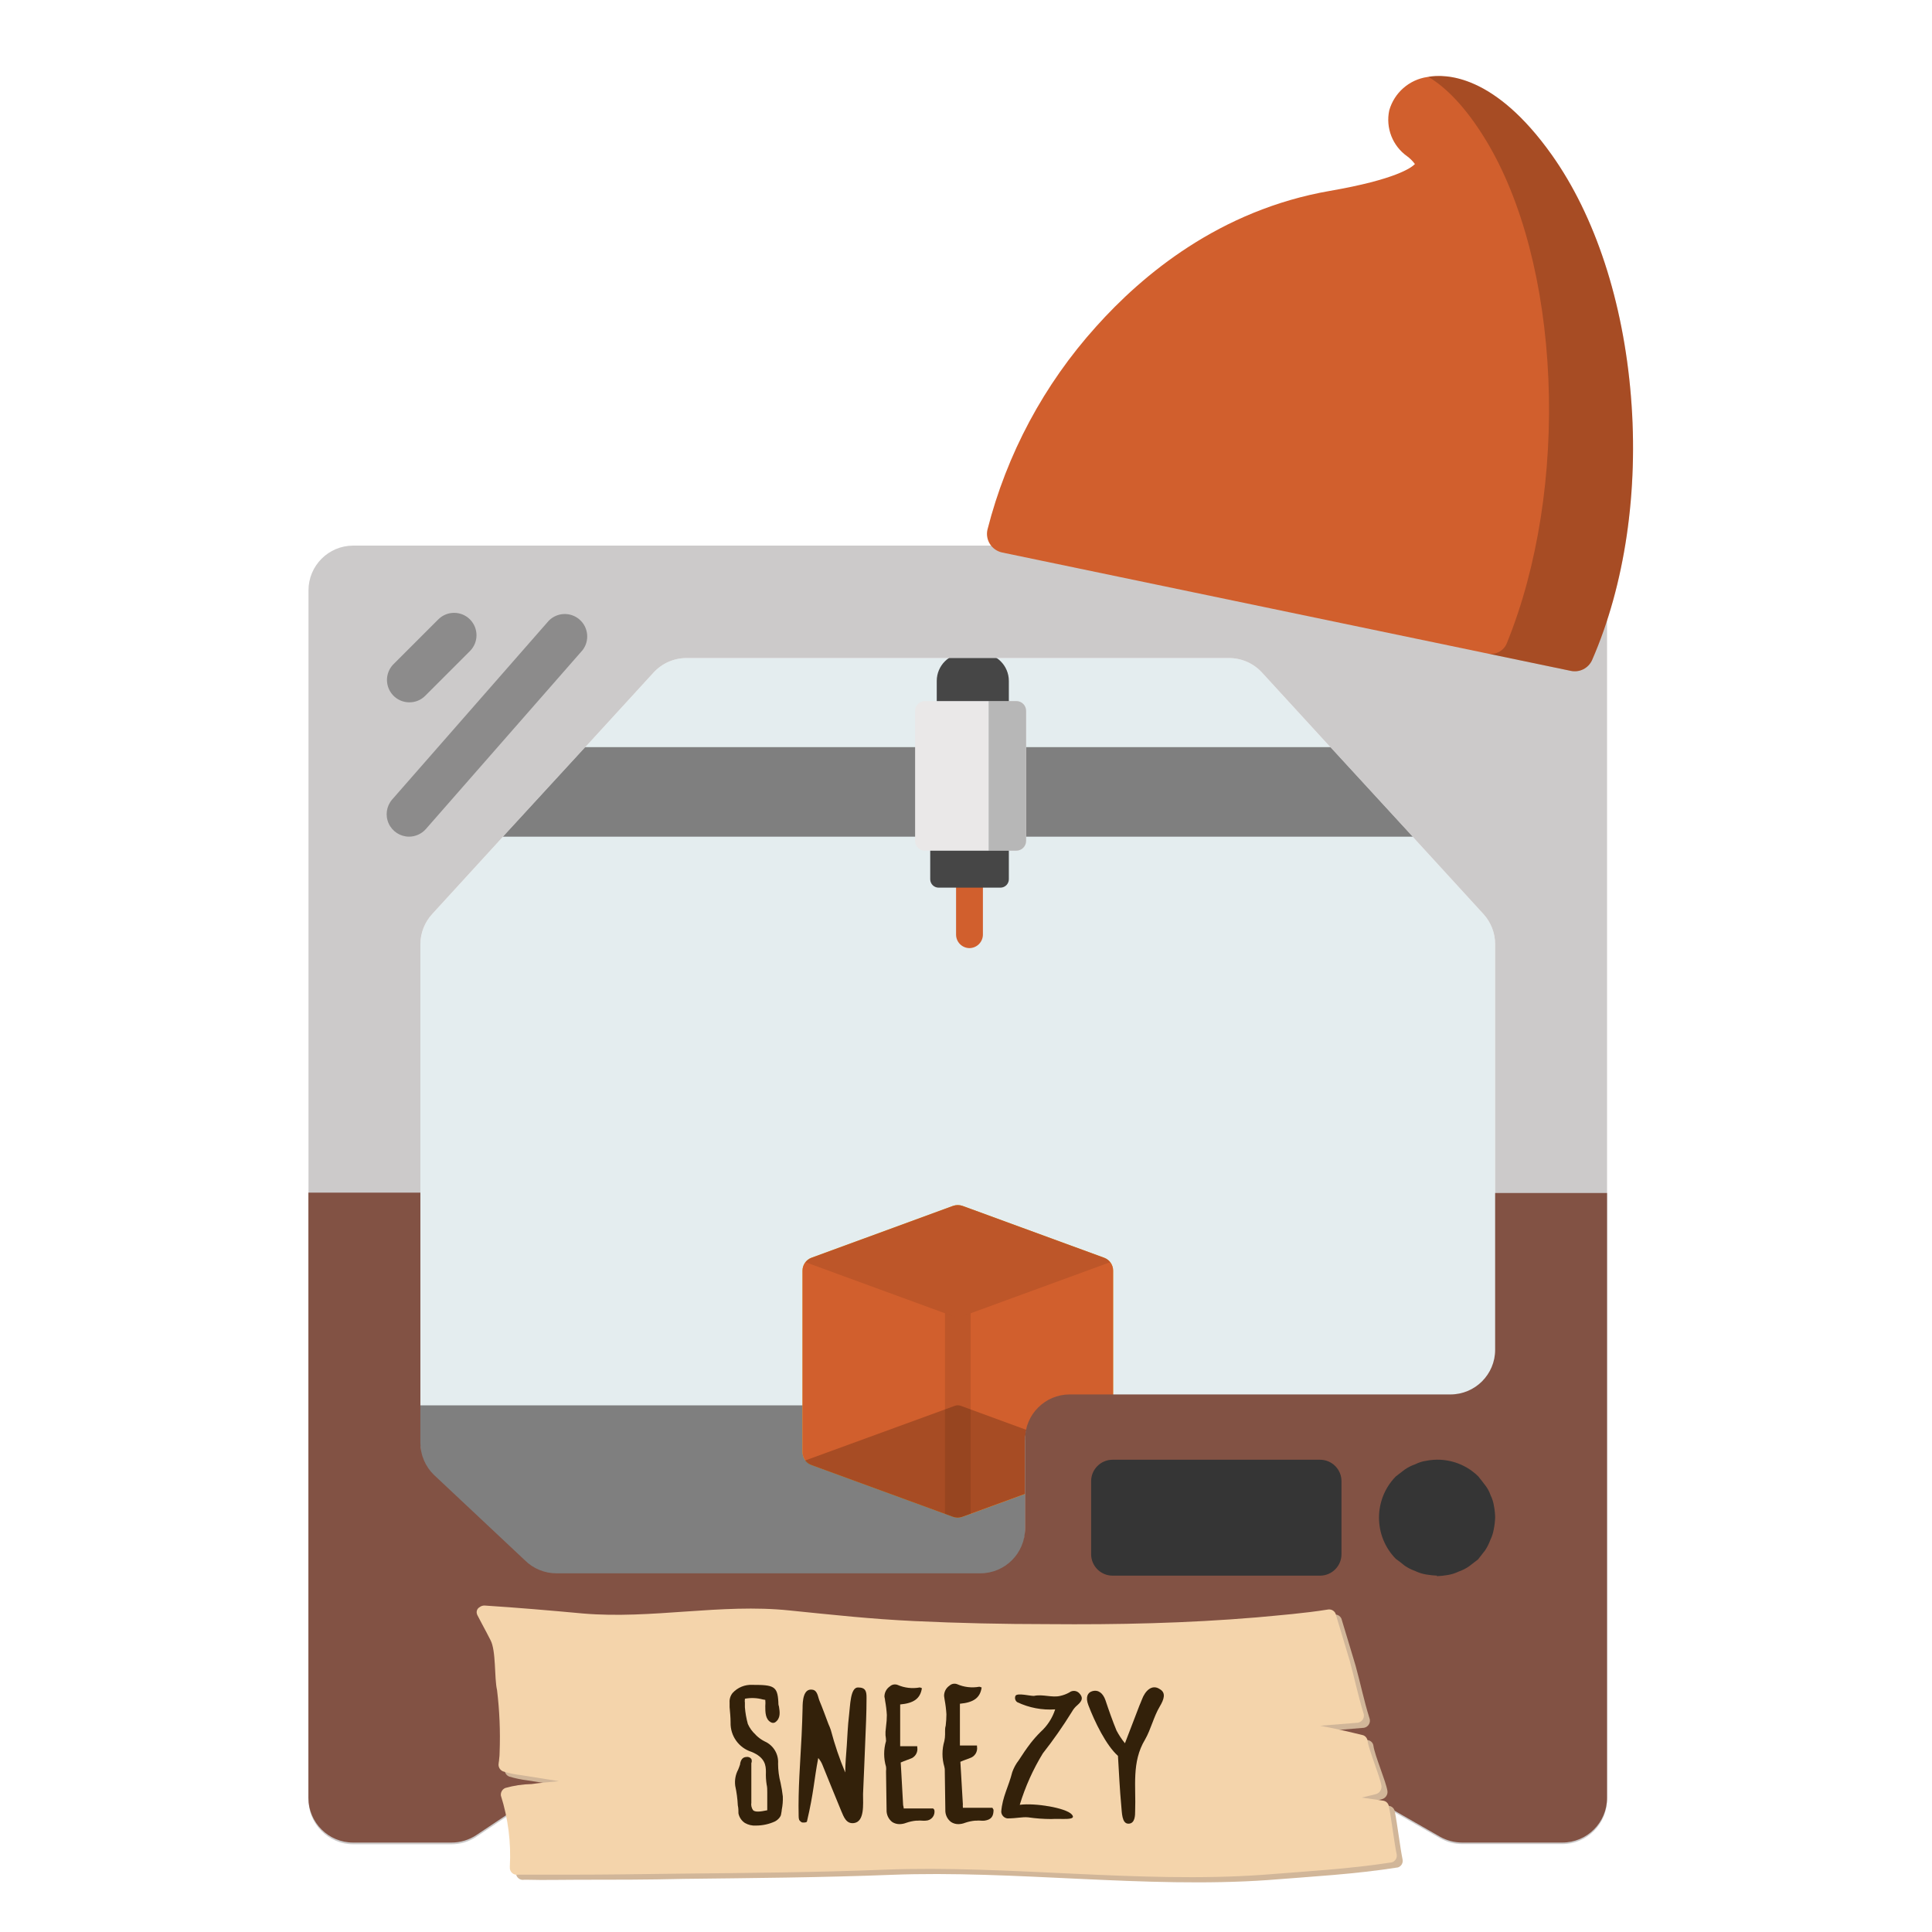
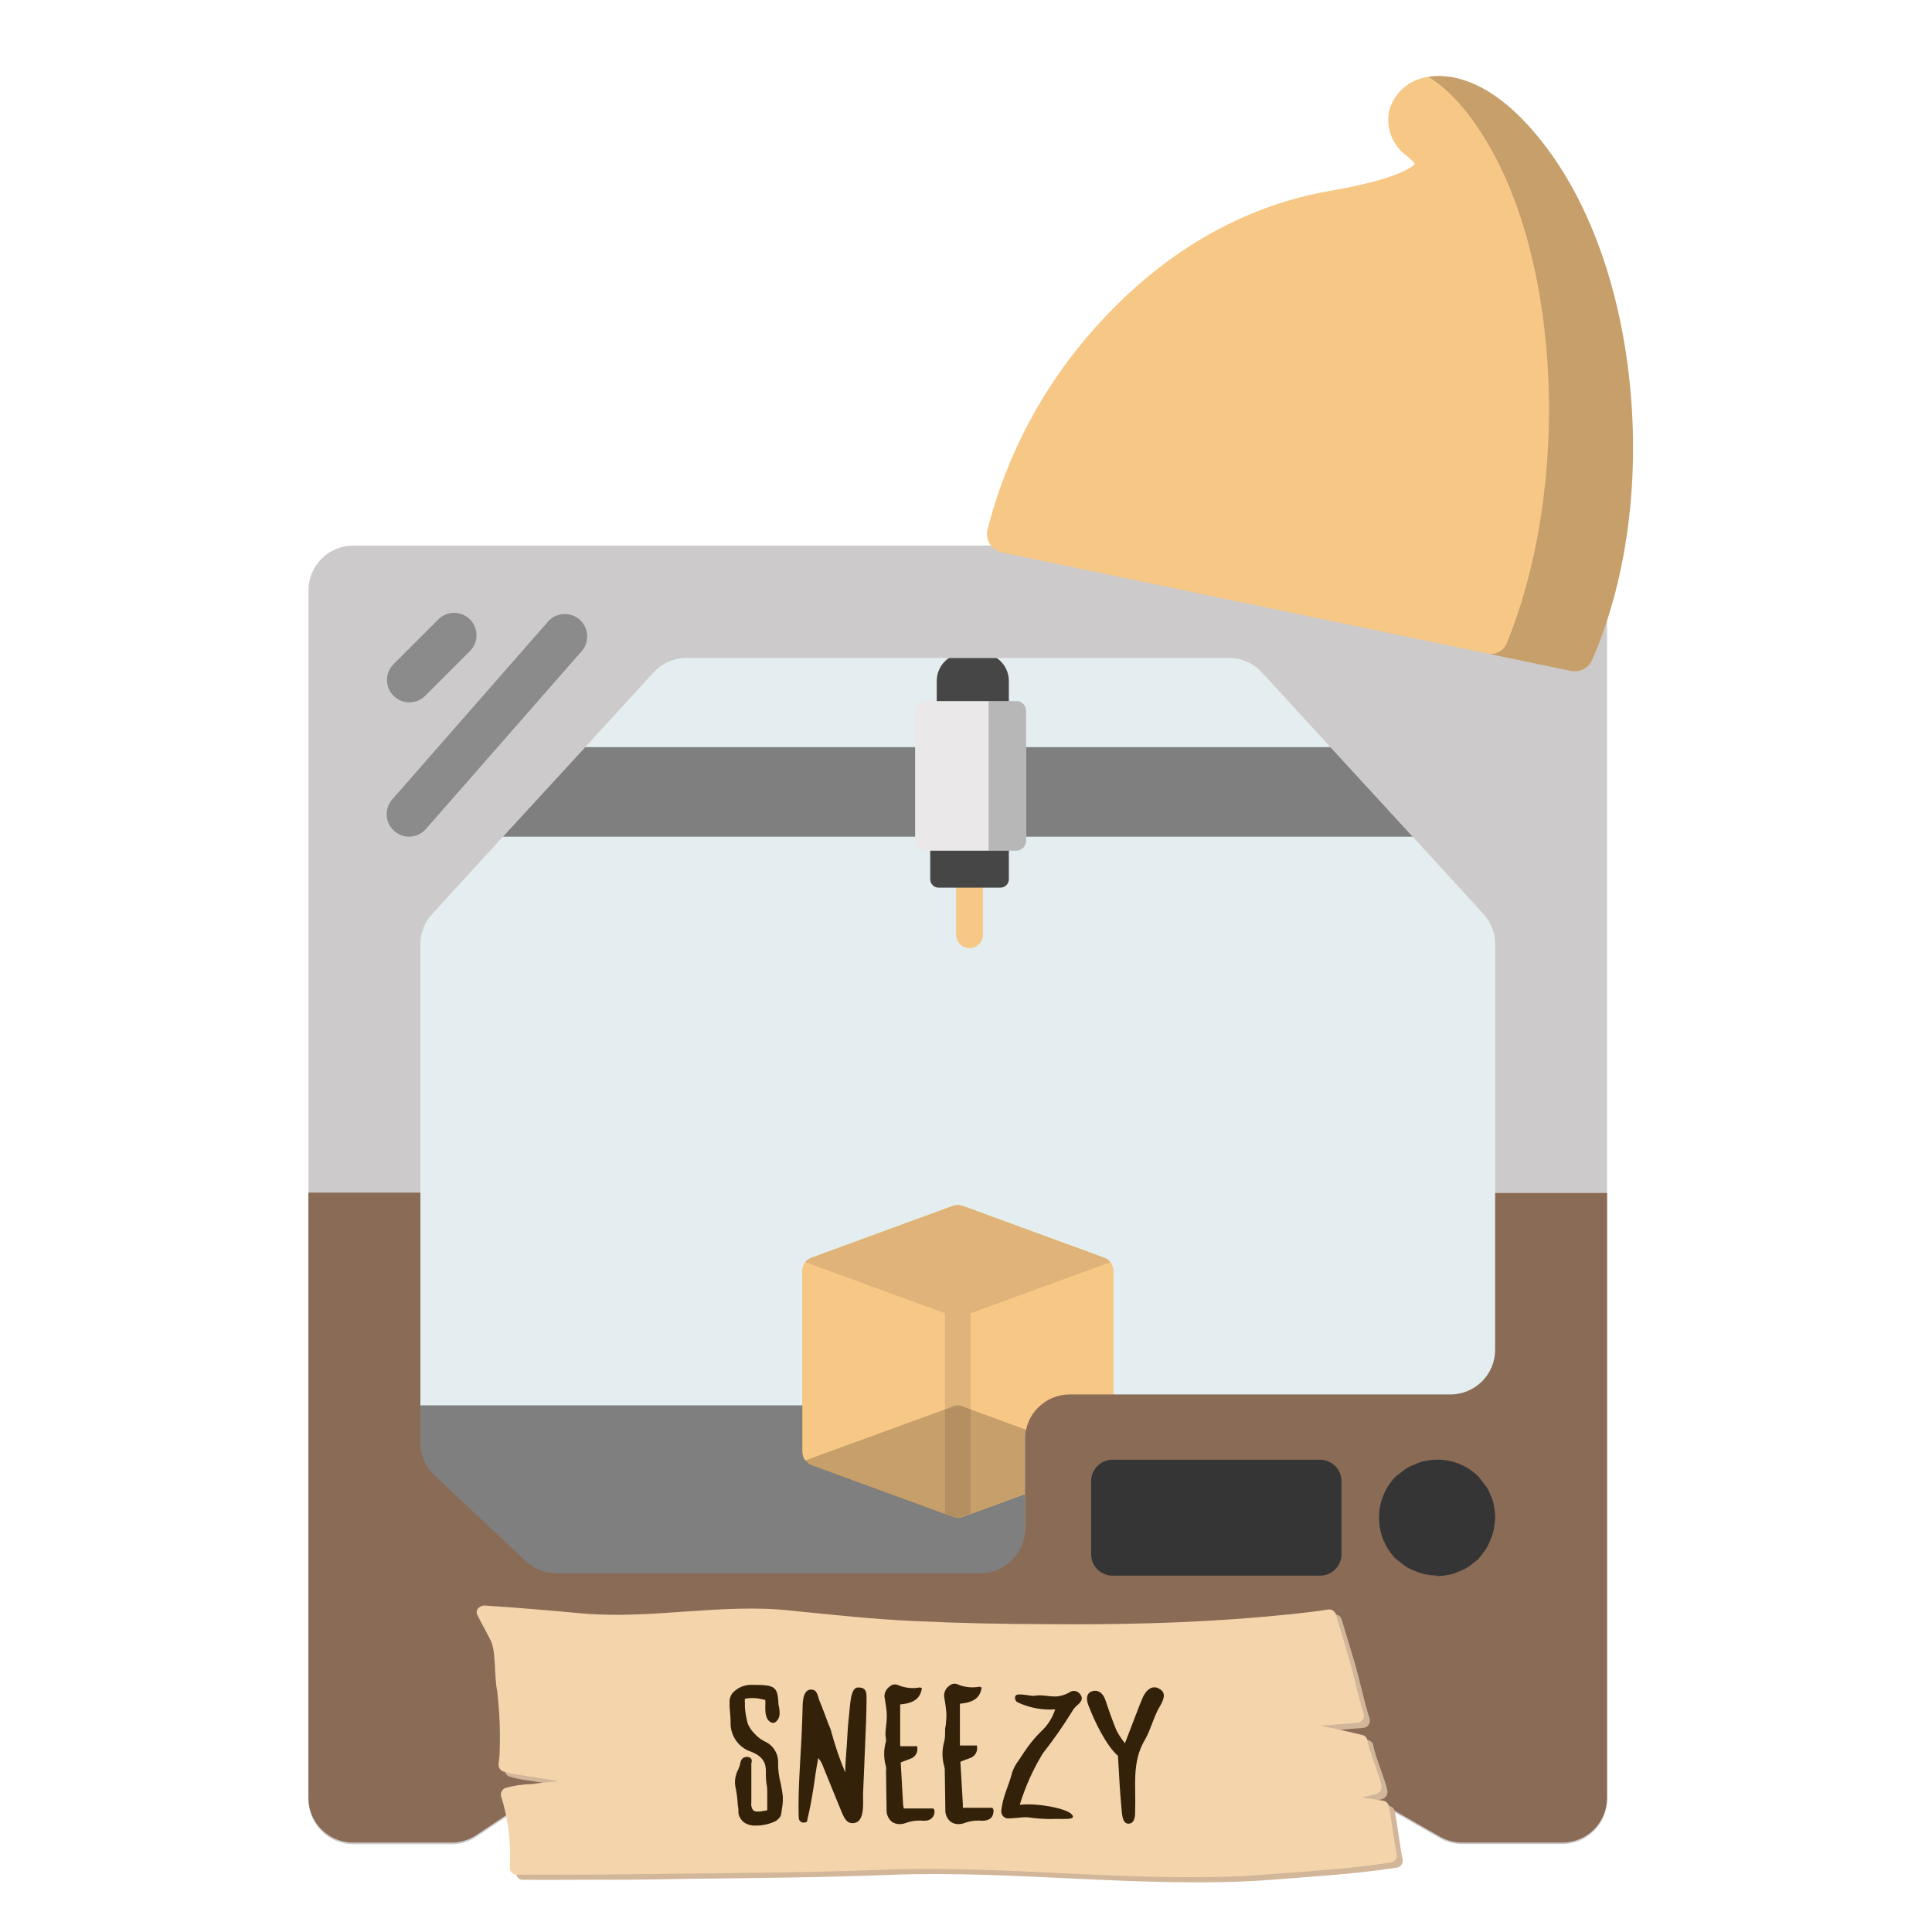
<svg xmlns="http://www.w3.org/2000/svg" id="Capa_1" data-name="Capa 1" viewBox="0 0 216 216">
  <defs>
-     <style>.cls-1{fill:#e4edef;}.cls-2{fill:#7f7f7f;}.cls-3{fill:#efb525;}.cls-4{fill:#d15f2d;}.cls-5{opacity:0.1;}.cls-6{opacity:0.2;}.cls-7{fill:#eae8e8;}.cls-8{fill:#b7b7b7;}.cls-9{fill:#464646;}.cls-10{fill:#cccaca;}.cls-11{fill:#8c8b8b;}.cls-12{fill:#825244;}.cls-13{fill:#353535;}.cls-14{fill:#d1b699;}.cls-15{fill:#f4d4ab;}.cls-16{fill:#33210a;}</style>
+     <style>.cls-1{fill:#e4edef;}.cls-2{fill:#7f7f7f;}.cls-3{fill:#efb525;}.cls-4{fill:#f7c786;}.cls-5{opacity:0.1;}.cls-6{opacity:0.2;}.cls-7{fill:#eae8e8;}.cls-8{fill:#b7b7b7;}.cls-9{fill:#464646;}.cls-10{fill:#cccaca;}.cls-11{fill:#8c8b8b;}.cls-12{fill:#896b56;}.cls-13{fill:#353535;}.cls-14{fill:#d1b699;}.cls-15{fill:#f4d4ab;}.cls-16{fill:#33210a;}</style>
  </defs>
  <path class="cls-1" d="M167.16,105.51v45.61a5,5,0,0,1-5,5H119.6a5,5,0,0,0-5,5v20a5,5,0,0,1-5,5h-38a5,5,0,0,1-3.56-1.48L48.48,165.11A5,5,0,0,1,47,161.56v-56a5,5,0,0,1,1.33-3.38l7.86-8.59,9.19-10,7.68-8.39a5,5,0,0,1,3.68-1.63h60.68a5,5,0,0,1,3.68,1.63l7.69,8.39,9.19,10,7.86,8.59A5,5,0,0,1,167.16,105.51Z" />
  <polygon class="cls-2" points="46.99 176.16 167.16 176.16 167.16 157.12 47 157.12 46.99 176.16" />
  <polygon class="cls-2" points="157.98 93.54 56.19 93.54 65.38 83.53 148.79 83.53 157.98 93.54" />
  <path class="cls-3" d="M106.55,134.82l-15.83,5.8a1.54,1.54,0,0,0-1,1.45v20.26a1.57,1.57,0,0,0,1,1.46l15.83,5.79a1.49,1.49,0,0,0,1.06,0l15.84-5.79a1.56,1.56,0,0,0,1-1.46V142.07a1.53,1.53,0,0,0-1-1.45l-15.84-5.8A1.61,1.61,0,0,0,106.55,134.82Z" />
  <path class="cls-4" d="M106.55,134.82l-15.83,5.8a1.54,1.54,0,0,0-1,1.45v20.26a1.57,1.57,0,0,0,1,1.46l15.83,5.79a1.49,1.49,0,0,0,1.06,0l15.84-5.79a1.56,1.56,0,0,0,1-1.46V142.07a1.53,1.53,0,0,0-1-1.45l-15.84-5.8A1.61,1.61,0,0,0,106.55,134.82Z" />
  <path class="cls-5" d="M123.45,140.62l-15.84-5.8a1.61,1.61,0,0,0-1.06,0l-15.83,5.8a1.48,1.48,0,0,0-.68.49l16.72,6.12a.91.91,0,0,0,.65,0l16.72-6.12A1.59,1.59,0,0,0,123.45,140.62Z" />
  <path class="cls-6" d="M107.41,157.17a1,1,0,0,0-.65,0L90,163.29a1.5,1.5,0,0,0,.68.5l15.83,5.79a1.49,1.49,0,0,0,1.06,0l15.84-5.79a1.61,1.61,0,0,0,.68-.5Z" />
  <path class="cls-5" d="M107.41,147.23a.91.91,0,0,1-.65,0l-1.11-.41v22.43l.9.33a1.49,1.49,0,0,0,1.06,0l.91-.33V146.82Z" />
  <path class="cls-4" d="M108.4,106a1.51,1.51,0,0,1-1.51-1.51V97.17a1.51,1.51,0,1,1,3,0v7.27A1.52,1.52,0,0,1,108.4,106Z" />
  <path class="cls-7" d="M113.62,95.11H103.41a1.1,1.1,0,0,1-1.1-1.1V79.47a1.09,1.09,0,0,1,1.1-1.09h10.21a1.09,1.09,0,0,1,1.1,1.09V94A1.1,1.1,0,0,1,113.62,95.11Z" />
  <path class="cls-8" d="M110.53,78.38V95.11h3.09a1.1,1.1,0,0,0,1.1-1.1V79.47a1.09,1.09,0,0,0-1.1-1.09Z" />
  <path class="cls-9" d="M112.79,78.38h-8.06V76.13a3.1,3.1,0,0,1,3.1-3.1h1.86a3.1,3.1,0,0,1,3.1,3.1Z" />
  <path class="cls-9" d="M111.86,99.24h-6.92a.94.94,0,0,1-.94-.94V95.11h8.79V98.3A.94.94,0,0,1,111.86,99.24Z" />
  <path class="cls-10" d="M174.67,61H39.49a5,5,0,0,0-5,5V201.19a5,5,0,0,0,5,5h11a5,5,0,0,0,2.78-.84L65.77,197a5,5,0,0,1,2.77-.84H143.3a5,5,0,0,1,2.49.66l15.21,8.7a5.06,5.06,0,0,0,2.49.65h11.18a5,5,0,0,0,5-5V66A5,5,0,0,0,174.67,61Zm-7.51,90.12a5,5,0,0,1-5,5H119.6a5,5,0,0,0-5,5v10a5,5,0,0,1-5,5H62.23a5,5,0,0,1-3.56-1.47l-10.19-9.57A5,5,0,0,1,47,161.56v-56a5,5,0,0,1,1.33-3.38l7.86-8.59,9.19-10,7.68-8.39a5,5,0,0,1,3.68-1.63h60.68a5,5,0,0,1,3.68,1.63l7.69,8.39,9.19,10,7.86,8.59a5,5,0,0,1,1.32,3.38Z" />
  <path class="cls-11" d="M45.72,93.54a2.51,2.51,0,0,1-1.88-4.15l17.52-20a2.51,2.51,0,0,1,3.77,3.3l-17.52,20A2.52,2.52,0,0,1,45.72,93.54Z" />
  <path class="cls-11" d="M45.72,78.52A2.5,2.5,0,0,1,44,74.25l5-5a2.5,2.5,0,0,1,3.54,3.54l-5,5A2.47,2.47,0,0,1,45.72,78.52Z" />
  <path class="cls-4" d="M182.34,44.3c-.86-10.58-4-20.16-8.86-27-6.4-9-11.86-9.08-13.91-8.69a5.21,5.21,0,0,0-4.25,3.73,5,5,0,0,0,2,5.13,4.1,4.1,0,0,1,.87.87c-.39.41-2.17,1.73-9.5,3-12.37,2.15-21,9.43-26.14,15.17a53.71,53.71,0,0,0-12.15,22.7,2.11,2.11,0,0,0,.28,1.62,2.16,2.16,0,0,0,1.36.94L175.6,75A2.12,2.12,0,0,0,178,73.79C181.66,65.4,183.21,54.92,182.34,44.3Z" />
  <path class="cls-6" d="M182.34,44.3c-.86-10.58-4-20.16-8.86-27-6.28-8.84-11.66-9.07-13.79-8.71,1.92,1.15,4.15,3.3,6.5,7.19,4,6.65,6.47,16.09,6.92,26.57s-1.18,21-4.6,29.45a1.92,1.92,0,0,1-2.1,1.29L175.6,75A2.12,2.12,0,0,0,178,73.79C181.66,65.4,183.21,54.92,182.34,44.3Z" />
  <path class="cls-12" d="M167.16,133.38V150.9a5,5,0,0,1-5,5H119.6a5,5,0,0,0-5,5v10a5,5,0,0,1-5,5H62.23a5,5,0,0,1-3.56-1.47l-10.19-9.57A5,5,0,0,1,47,161.34v-28H34.48V201a5,5,0,0,0,5,5h11a5,5,0,0,0,2.78-.84l12.5-8.33a5,5,0,0,1,2.77-.84H143.3a5,5,0,0,1,2.49.66l15.21,8.7a5.06,5.06,0,0,0,2.49.65h11.18a5,5,0,0,0,5-5V133.38Z" />
  <path class="cls-13" d="M160.68,176.16a10.26,10.26,0,0,1-1.23-.13,4.41,4.41,0,0,1-1.23-.39,5.14,5.14,0,0,1-1.17-.59c-.32-.26-.64-.52-1-.77a6.59,6.59,0,0,1,0-9.21l1-.77a4.76,4.76,0,0,1,1.17-.59,3.84,3.84,0,0,1,1.23-.39,6.48,6.48,0,0,1,5.83,1.75c.26.33.52.65.78,1a3.77,3.77,0,0,1,.59,1.1,4.09,4.09,0,0,1,.38,1.23,7.35,7.35,0,0,1,.13,1.24A8.06,8.06,0,0,1,167,171a4.33,4.33,0,0,1-.38,1.17,5.35,5.35,0,0,1-.59,1.17l-.78,1-1,.77a4.7,4.7,0,0,1-1.16.59,4.48,4.48,0,0,1-1.24.39,9.85,9.85,0,0,1-1.23.13Z" />
  <rect class="cls-13" x="121.99" y="163.2" width="27.99" height="12.96" rx="2.4" />
  <path class="cls-14" d="M156.81,207.89c-.29-1.41-.58-3.95-.87-5.36a.76.76,0,0,0-.7-.64l-2.32-.34,1.55-.39a.84.84,0,0,0,.65-.92c-.17-1.08-1.41-3.94-1.57-5.06a.73.73,0,0,0-.49-.6c-1.57-.39-3.18-.76-4.8-1.06l4.24-.35a.81.81,0,0,0,.6-1.1c-.6-1.91-1-3.88-1.54-5.83-.52-1.78-1.06-3.49-1.59-5.28a.78.78,0,0,0-.86-.44c-2.62.42-5.3.64-8,.88-7.77.65-15.53.83-23.28.75-5,0-10-.1-14.9-.33s-9.06-.69-14-1.2c-7.66-.8-15.37,1-23.08.34-3.67-.33-7.33-.64-11-.88a.78.78,0,0,0-.55.19.62.62,0,0,0-.32.65.67.67,0,0,0,.09.26c.35.64.65,1.27,1,1.9.15.28.29.56.45.85.65,1.19.41,4.25.74,5.6a46.27,46.27,0,0,1,.29,6.92,7.84,7.84,0,0,1-.07.84c0,.38-.2.63.09.11a.81.81,0,0,0,.35,1.22,12.54,12.54,0,0,0,2.06.43c1.41.21,2.79.45,4.2.67h0c-1,.09-2,.17-3.07.32a12.07,12.07,0,0,0-2.94.43.83.83,0,0,0-.48.86,22.14,22.14,0,0,1,1,7.93v.09a.77.77,0,0,0,.91.81h.42c1.82.05,3.63,0,5.46,0,4,0,8,0,12-.1,7.69-.09,15.44-.15,23.14-.45,13.73-.54,28.49,1.55,42.18.58,4.87-.39,9.7-.65,14.49-1.41A.77.77,0,0,0,156.81,207.89Z" />
  <path class="cls-15" d="M156.15,207.32c-.29-1.41-.58-3.95-.87-5.36a.76.76,0,0,0-.7-.65l-2.33-.34,1.56-.38a.86.86,0,0,0,.64-.92c-.17-1.09-1.4-3.95-1.56-5.07a.76.76,0,0,0-.49-.6c-1.58-.39-3.18-.76-4.8-1.06l4.23-.34a.81.81,0,0,0,.6-1.1c-.59-1.91-1-3.89-1.53-5.83-.53-1.79-1.06-3.5-1.59-5.29a.79.79,0,0,0-.86-.43c-2.63.42-5.31.63-8,.88-7.77.65-15.53.82-23.29.75-5,0-10-.11-14.9-.34s-9.05-.69-14-1.19c-7.66-.8-15.37,1-23.09.34-3.66-.34-7.32-.65-11-.89a.88.88,0,0,0-.56.19.64.64,0,0,0-.31.66.73.73,0,0,0,.09.26c.34.63.65,1.26,1,1.89l.44.85c.65,1.19.42,4.25.74,5.6a43.81,43.81,0,0,1,.29,6.92,6.25,6.25,0,0,1-.06.85c0,.37-.2.63.08.11a.81.81,0,0,0,.35,1.21,11,11,0,0,0,2.07.43l4.2.67h0c-1,.1-2.05.17-3.07.32a11.55,11.55,0,0,0-2.94.44.81.81,0,0,0-.49.85,22.17,22.17,0,0,1,1,7.93.28.28,0,0,1,0,.09.78.78,0,0,0,.92.82h.41c1.82,0,3.64,0,5.47,0,4,0,8-.06,12-.11,7.7-.08,15.45-.14,23.14-.45,13.73-.53,28.5,1.55,42.19.58,4.87-.39,9.7-.65,14.49-1.4A.78.78,0,0,0,156.15,207.32Z" />
  <path class="cls-16" d="M87.4,202.34c0,.18-.06.35-.08.53s-.26.55-.68.77a5.08,5.08,0,0,1-2.12.46,2.19,2.19,0,0,1-1.24-.29,1.68,1.68,0,0,1-.72-1.07c0-.3,0-.59-.07-.89a13.4,13.4,0,0,0-.29-2.19,3,3,0,0,1,.33-1.82c.08-.2.16-.4.22-.6,0,0,0-.06,0-.09.06-.23.17-.72.73-.72h0a.55.55,0,0,1,.52.22.59.59,0,0,1,0,.47V198c0,1.16,0,2.36,0,3.54a1.14,1.14,0,0,0,.2.85c.22.2.71.19,1.58,0v-.49c0-.5,0-1,0-1.53,0-.29,0-.58-.07-.86a7.32,7.32,0,0,1-.08-1.41c0-.72-.09-1.62-1.61-2.24a3.35,3.35,0,0,1-2.34-3.28c0-.57-.06-1.15-.11-1.72l0-.51a1.52,1.52,0,0,1,.35-1.09,2.8,2.8,0,0,1,2.2-.89c2.38,0,2.81.14,2.9,1.92,0,.15,0,.32.07.5.09.59.22,1.32-.43,1.77a.47.47,0,0,1-.46,0c-.64-.33-.64-1.14-.64-1.8a3.89,3.89,0,0,0,0-.71l-.28-.05a4.5,4.5,0,0,0-2-.08l0,.08a1,1,0,0,0,0,.36c0,.17,0,.34,0,.51a9.9,9.9,0,0,0,.33,1.87,3.51,3.51,0,0,0,.84,1.17l.11.12a3.72,3.72,0,0,0,.93.66,2.52,2.52,0,0,1,1.5,2.49,8.52,8.52,0,0,0,.28,2.15,14.86,14.86,0,0,1,.25,1.51A6.16,6.16,0,0,1,87.4,202.34Z" />
  <path class="cls-16" d="M96.88,189.86c0,1.66-.08,3.31-.15,5-.07,1.91-.16,3.81-.24,5.72,0,1.16.18,3.06-1,3.24-.88.13-1.16-.7-1.43-1.33-.71-1.71-1.4-3.43-2.1-5.15a2.58,2.58,0,0,0-.48-.79c-.48,2.5-.49,3.81-1.26,7.09,0,.13-.51.16-.62.08-.29-.2-.3-.34-.31-.68-.07-3,.18-6,.33-9,.06-1.23.08-2,.11-3.06,0-.76.06-2.29,1.15-2.06.53.11.57.83.74,1.23.36.86.67,1.73,1,2.6a6.4,6.4,0,0,1,.27.68,36.28,36.28,0,0,0,1.61,4.74c0-1,.1-2,.17-3s.11-2.25.25-3.37.14-3.14,1-3.14S96.89,189.08,96.88,189.86Z" />
  <path class="cls-16" d="M104.46,202.34a1,1,0,0,1-.95,1.21,2.4,2.4,0,0,1-.46,0,1.84,1.84,0,0,0-.41,0l-.19,0a4.66,4.66,0,0,0-1.12.24,2.14,2.14,0,0,1-.76.15,1.5,1.5,0,0,1-.81-.23,1.63,1.63,0,0,1-.64-1.37l-.06-4.24v-.08a1.94,1.94,0,0,0,0-.49,5.06,5.06,0,0,1,0-2.88A4.4,4.4,0,0,0,99,194c0-.13,0-.25,0-.38l.06-.6a9.18,9.18,0,0,0,.09-1.28,12.73,12.73,0,0,0-.2-1.63c0-.14-.05-.28-.07-.41a1.39,1.39,0,0,1,.61-1.16.83.83,0,0,1,.85-.17,4.27,4.27,0,0,0,2.48.29.24.24,0,0,1,.17.06l0,0,.07,0v.08c-.19,1.1-.89,1.62-2.42,1.76v4.67h1.91v.11a1.14,1.14,0,0,1-.8,1.3l-.71.27-.34.14.06,1,.21,3.76a2,2,0,0,0,.06.27l0,.11h3.3Z" />
  <path class="cls-16" d="M111.08,202.34c0,.74-.26,1.1-1,1.21a2.36,2.36,0,0,1-.46,0,1.86,1.86,0,0,0-.41,0l-.18,0a4.74,4.74,0,0,0-1.13.24,2.09,2.09,0,0,1-.75.15,1.48,1.48,0,0,1-.81-.23,1.61,1.61,0,0,1-.65-1.37l-.06-4.24v-.08a1.57,1.57,0,0,0-.05-.49,5.06,5.06,0,0,1,0-2.88,3.55,3.55,0,0,0,.08-.73c0-.13,0-.25,0-.38s0-.4.07-.6a11,11,0,0,0,.08-1.28,12.73,12.73,0,0,0-.2-1.63l-.06-.41a1.36,1.36,0,0,1,.6-1.16.83.83,0,0,1,.85-.17,4.29,4.29,0,0,0,2.48.29.28.28,0,0,1,.18.06l0,0,.08,0,0,.08c-.18,1.1-.89,1.62-2.42,1.76v4.67h1.91v.11a1.15,1.15,0,0,1-.8,1.3l-.72.27-.34.14.06,1c.07,1.26.14,2.51.22,3.76a1,1,0,0,0,0,.27l0,.11h3.3Z" />
  <path class="cls-16" d="M120.45,190.64a2.6,2.6,0,0,0-.61.74,50.61,50.61,0,0,1-3.25,4.65,24.94,24.94,0,0,0-2.58,5.75c1.72-.23,5.15.34,5.81,1.07s-1.2.44-2.3.52a18.35,18.35,0,0,1-2.58-.19c-.68-.06-1.27.12-2.31.12a.79.79,0,0,1-.69-.75c.13-1.68.83-2.81,1.23-4.42a4.73,4.73,0,0,1,.72-1.32c.43-.67.87-1.32,1.34-1.93a13.21,13.21,0,0,1,1.11-1.25,5.77,5.77,0,0,0,1.63-2.52,8.49,8.49,0,0,1-4.25-.81.58.58,0,0,1-.19-.7c.19-.38,1.77.05,2.08,0,1-.21,2,.23,2.94,0a3.69,3.69,0,0,0,1-.38.83.83,0,0,1,1.1.07C121.1,189.76,121.05,190.12,120.45,190.64Z" />
  <path class="cls-16" d="M129.68,190.76c-.7,1.16-1,2.57-1.66,3.72-1.53,2.53-1,5.27-1.11,8,0,.45,0,1.41-.75,1.41s-.72-1.25-.8-2c-.17-1.79-.25-3.59-.37-5.58-1.33-1.18-2.61-3.83-3.31-5.67-.35-.91-.07-1.42.43-1.56.68-.2,1.2.21,1.48,1,.33,1,.83,2.42,1.24,3.4a8.62,8.62,0,0,0,.94,1.42c.59-1.53,1.1-2.88,1.62-4.22.09-.23.2-.45.28-.68.35-.95,1.12-1.75,2-1.15C130.39,189.26,130.13,190,129.68,190.76Z" />
</svg>
